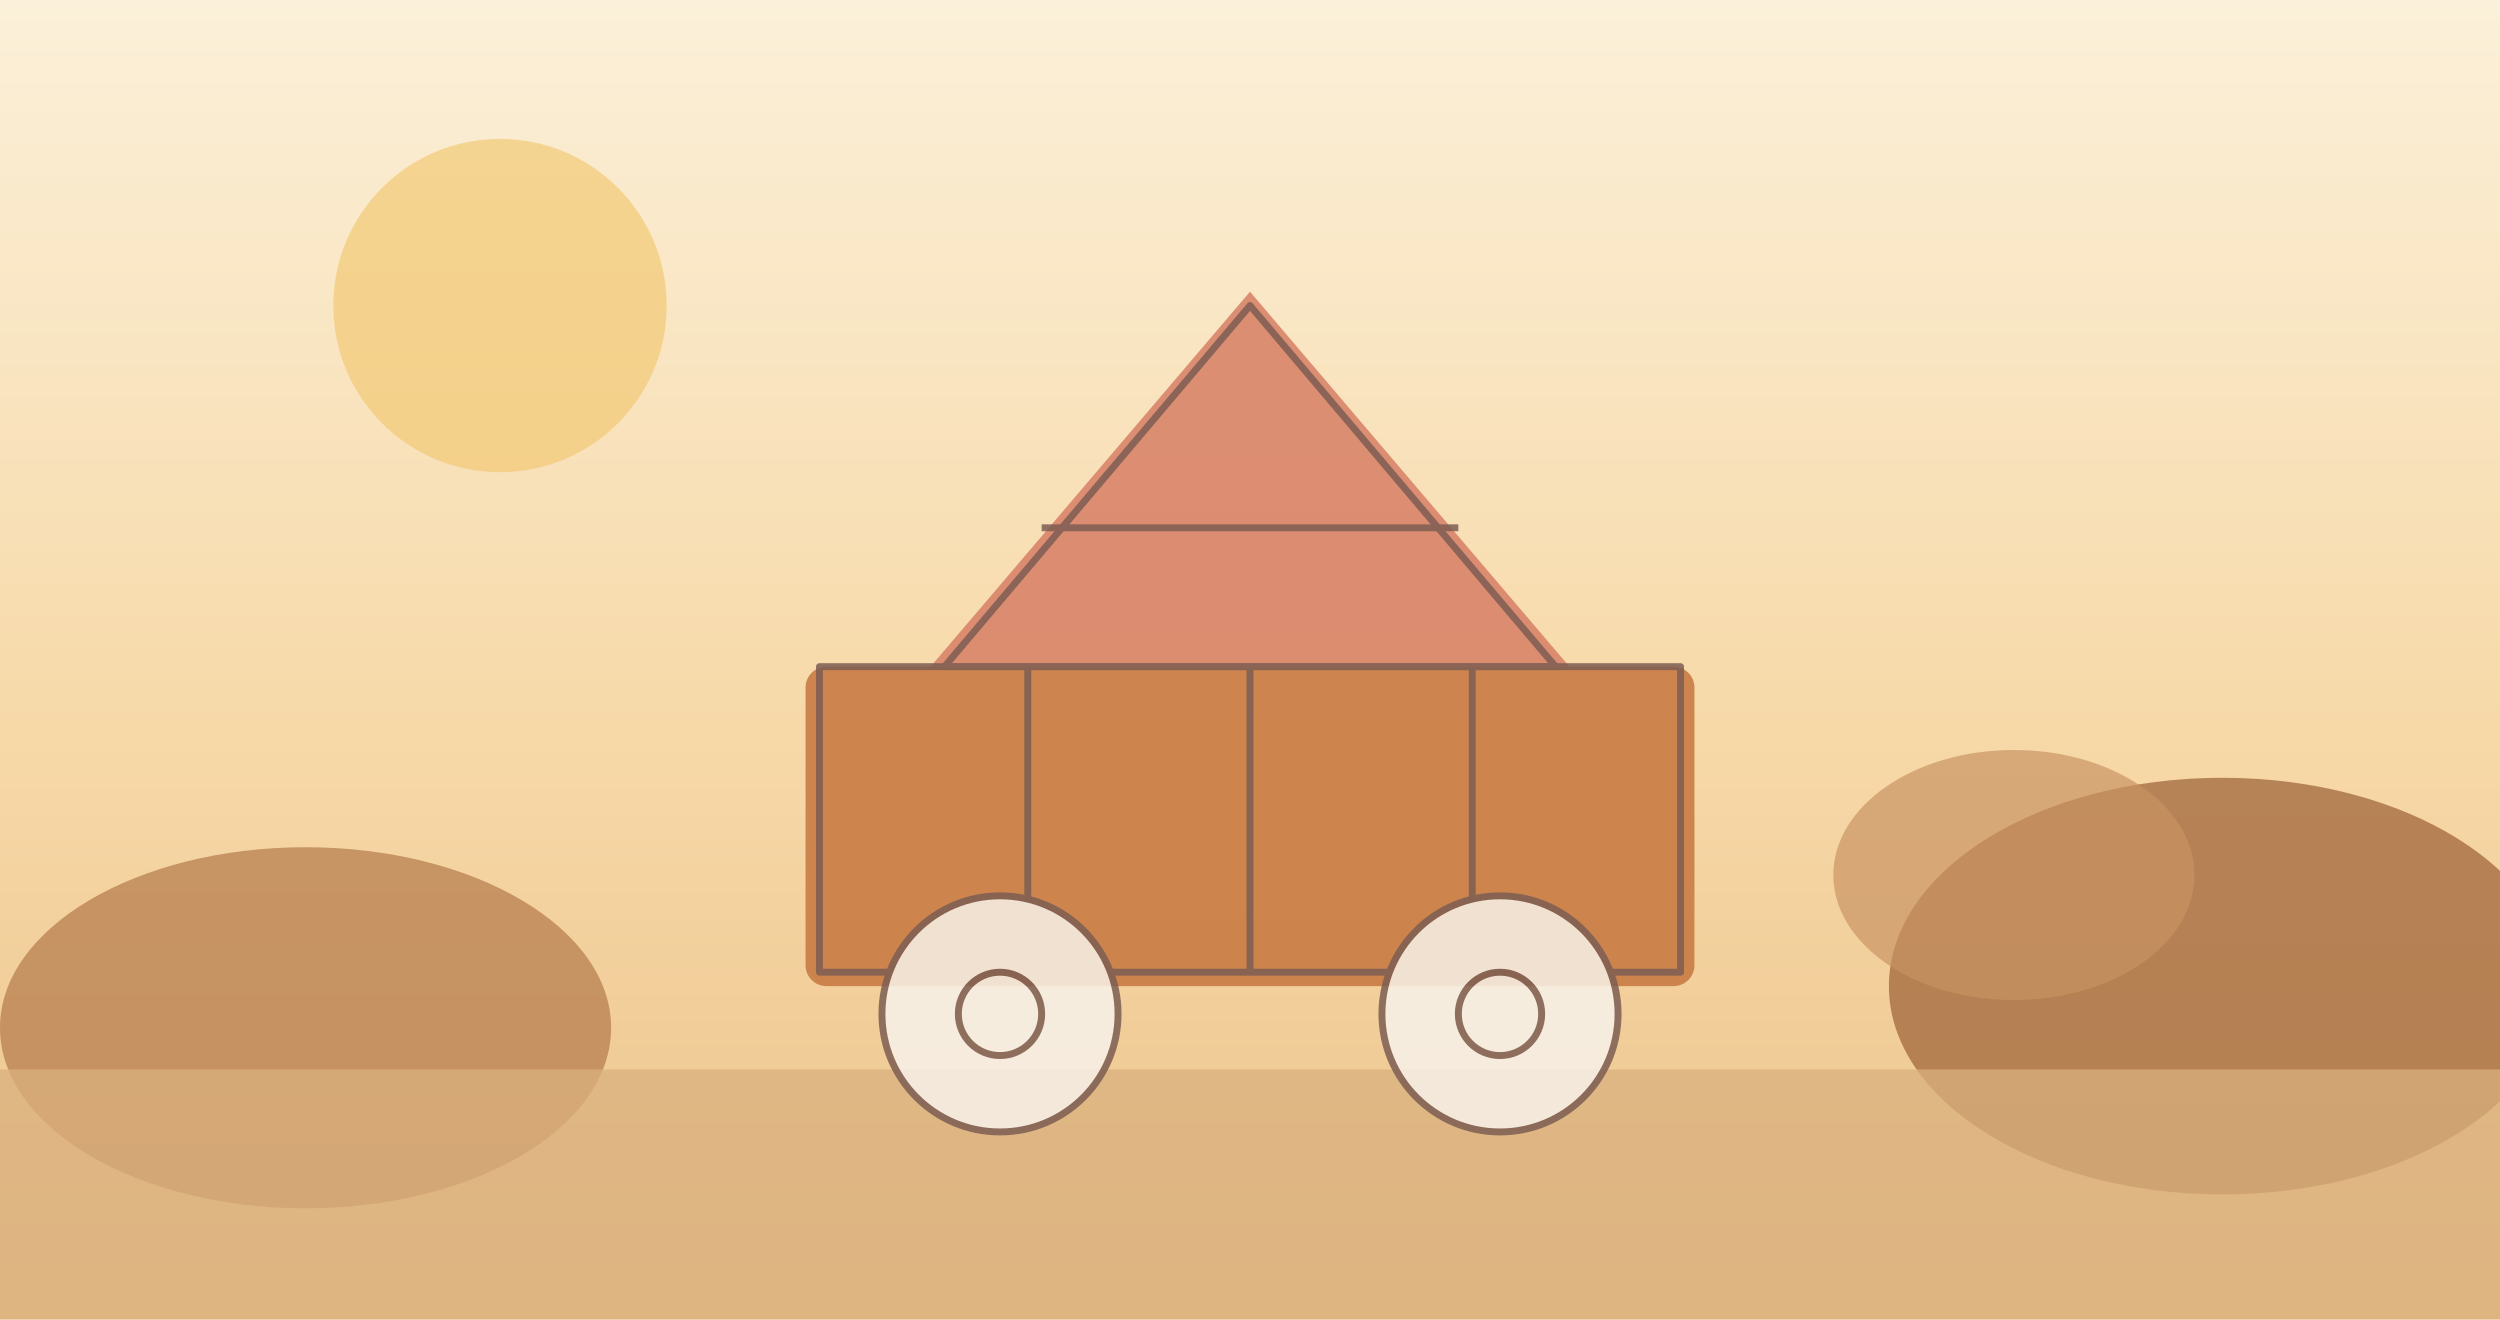
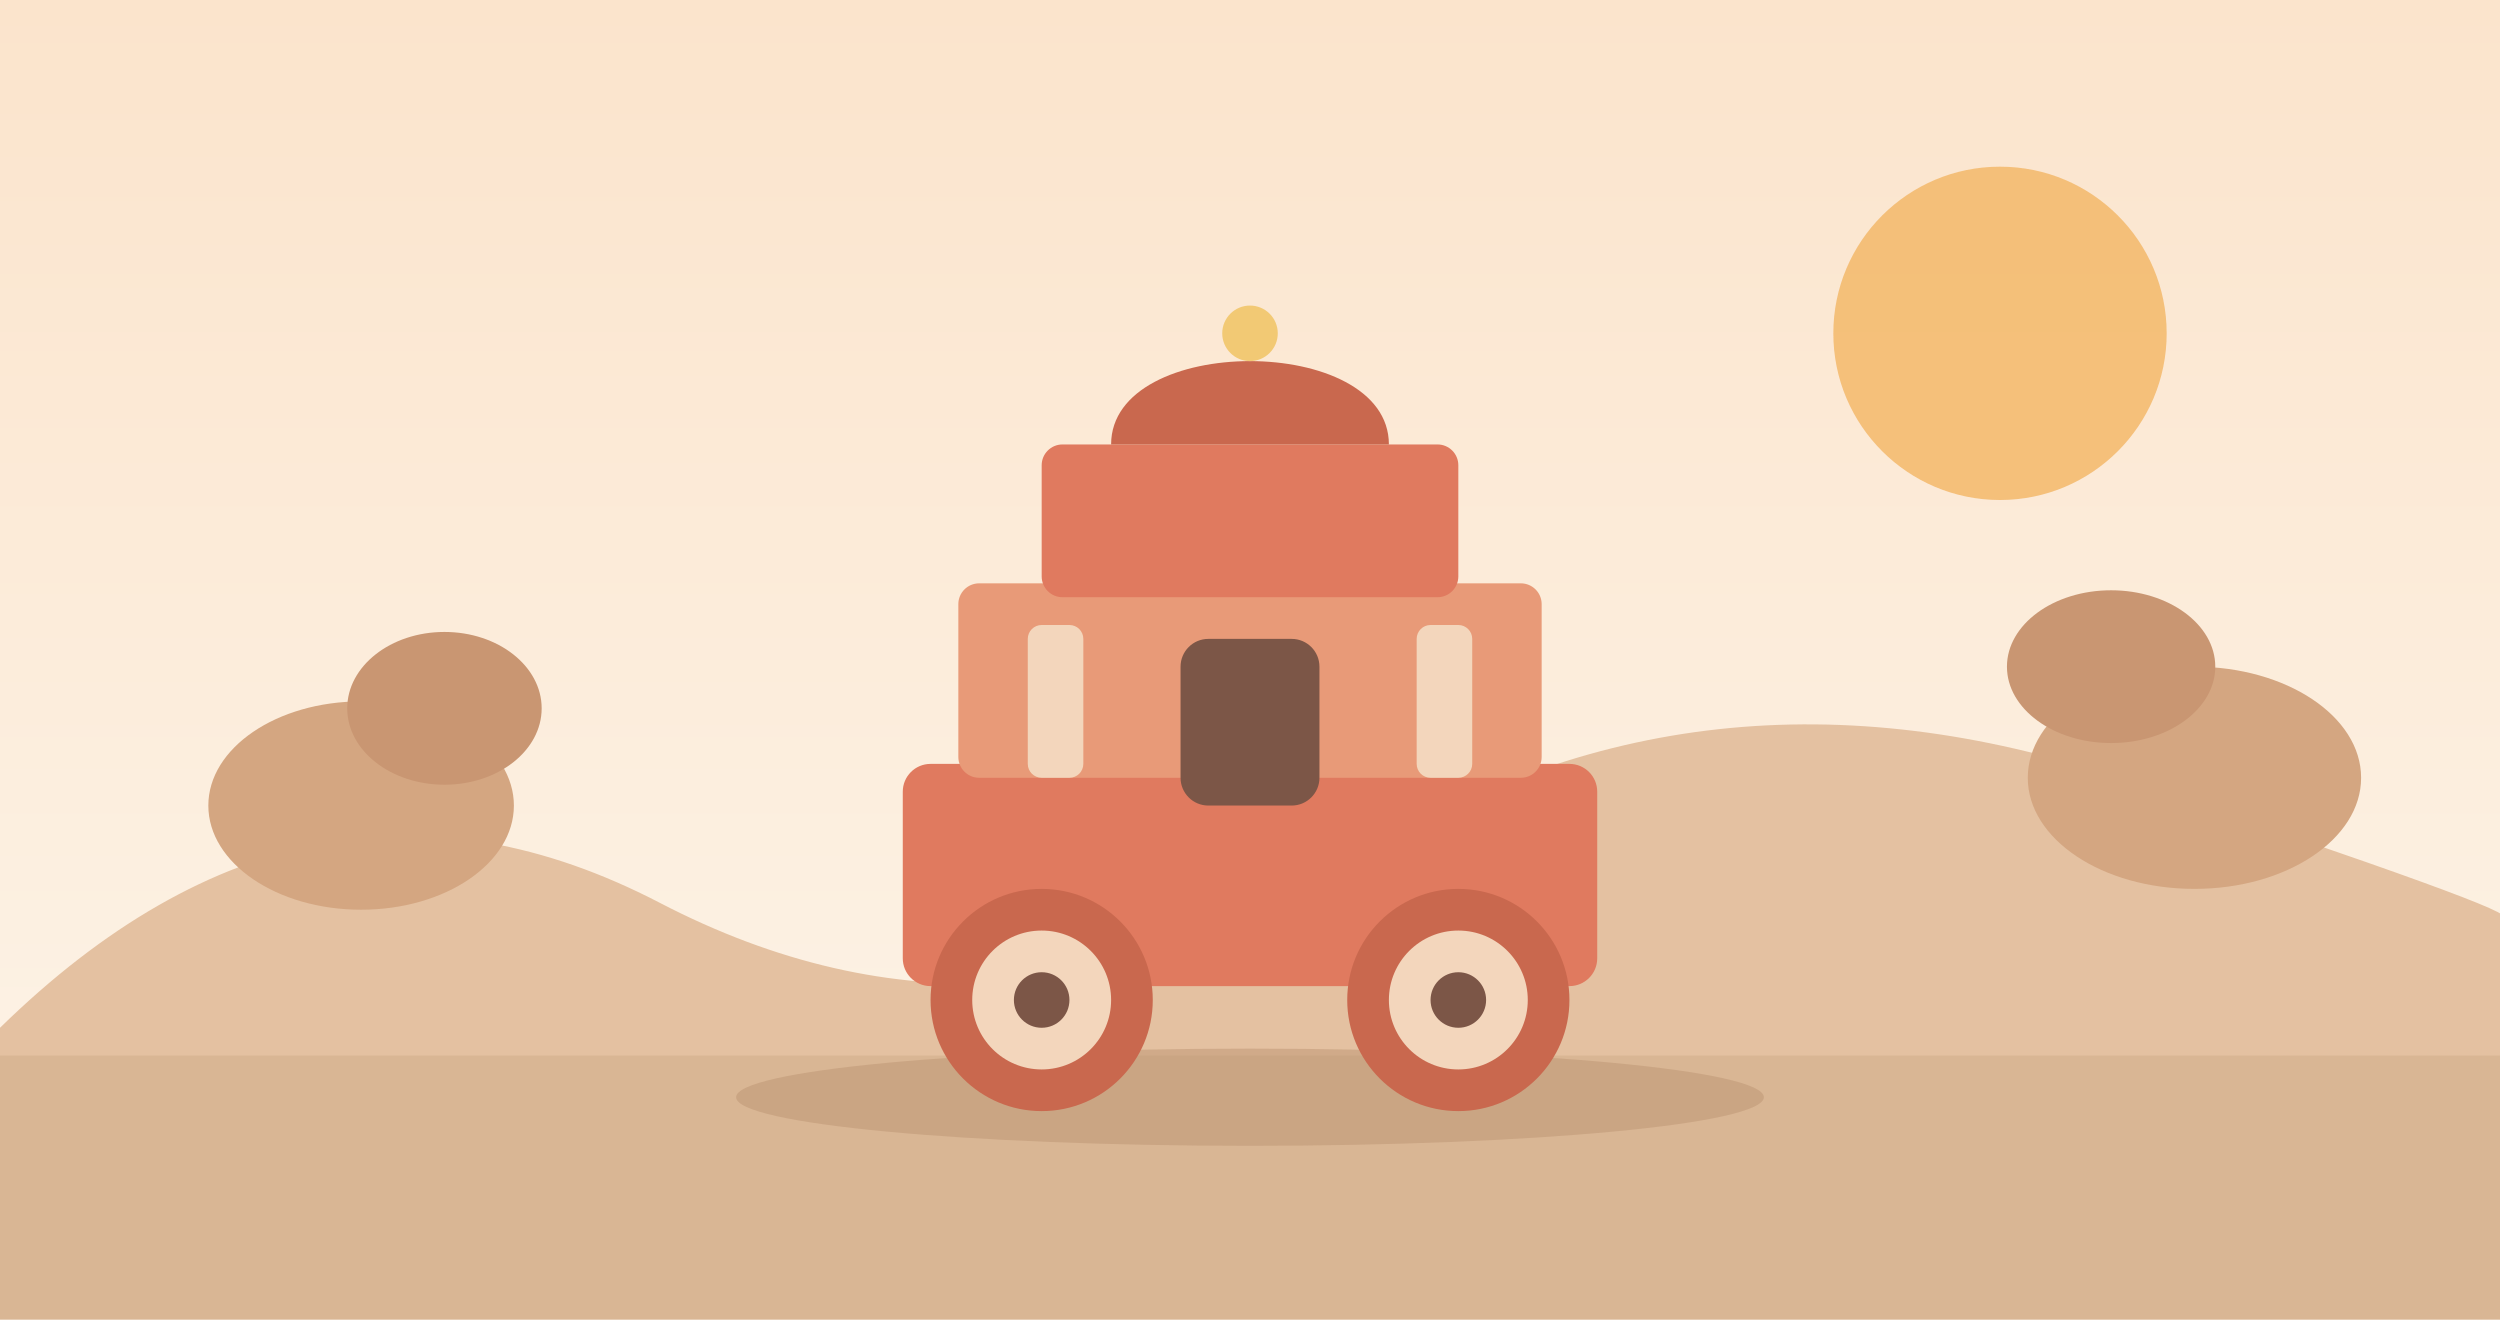
<svg xmlns="http://www.w3.org/2000/svg" viewBox="0 0 360 190">
  <defs>
-     <linearGradient id="sky-hampi" x1="0" y1="0" x2="0" y2="1">
-       <stop offset="0%" stop-color="#FBF0D9" />
-       <stop offset="55%" stop-color="#F7D9A8" />
-       <stop offset="100%" stop-color="#EBC28B" />
+     <linearGradient id="pc-hmp" x1="0" y1="0" x2="0" y2="1">
+       <stop offset="0%" stop-color="#FBE4CC" />
+       <stop offset="100%" stop-color="#FDF5EA" />
    </linearGradient>
  </defs>
-   <g>
-     <rect width="360" height="190" fill="url(#sky-hampi)" />
-     <g>
-       <circle cx="72" cy="44" r="24" fill="#F2C974" opacity="0.68" />
-       <ellipse cx="44" cy="148" rx="44" ry="26" fill="#B57B4C" opacity="0.72" />
-       <ellipse cx="320" cy="142" rx="48" ry="30" fill="#9E6338" opacity="0.72" />
-       <ellipse cx="290" cy="126" rx="26" ry="18" fill="#C99262" opacity="0.68" />
-       <rect x="0" y="154" width="360" height="36" fill="#D9B07E" opacity="0.75" />
-       <rect x="116" y="96" width="128" height="46" rx="3" fill="#C97B44" opacity="0.9" />
-       <polygon points="134,96 180,42 226,96" fill="#D98268" opacity="0.88" />
-     </g>
-     <g stroke="#7C5D52" stroke-linejoin="round" fill="none" opacity="0.85">
-       <rect x="118" y="96" width="124" height="44" />
-       <polygon points="136,96 180,44 224,96" />
-       <path d="M148 96v44m32-44v44m32-44v44M150 76h60" />
-       <circle cx="144" cy="146" r="17" fill="#F7F1E9" />
-       <circle cx="216" cy="146" r="17" fill="#F7F1E9" />
-       <circle cx="144" cy="146" r="6" />
-       <circle cx="216" cy="146" r="6" />
-     </g>
-   </g>
+   <rect width="360" height="190" fill="url(#pc-hmp)" />
+   <circle cx="288" cy="48" r="24" fill="#F3B86A" opacity="0.85" />
+   <path d="M0 148Q45 104 95 130T195 124T305 112T360 132V190H0Z" fill="#E4C1A1" />
+   <ellipse cx="52" cy="116" rx="22" ry="15" fill="#D4A681" />
+   <ellipse cx="64" cy="102" rx="14" ry="11" fill="#C99672" />
+   <ellipse cx="316" cy="112" rx="24" ry="16" fill="#D4A681" />
+   <ellipse cx="304" cy="96" rx="15" ry="11" fill="#C99672" />
+   <rect x="0" y="152" width="360" height="38" fill="#D9B694" />
+   <ellipse cx="180" cy="158" rx="74" ry="7" fill="#BC9472" opacity="0.5" />
+   <rect x="130" y="110" width="100" height="32" rx="4" fill="#E07A5F" />
+   <rect x="138" y="84" width="84" height="28" rx="3" fill="#E89A78" />
+   <rect x="150" y="64" width="60" height="22" rx="3" fill="#E07A5F" />
+   <path d="M160 64c0-16 40-16 40 0Z" fill="#C9684E" />
+   <circle cx="180" cy="48" r="4" fill="#F2C974" />
+   <rect x="170" y="92" width="20" height="24" rx="4" fill="#7C5647" />
+   <rect x="148" y="90" width="8" height="22" rx="2" fill="#F3D6BC" />
+   <rect x="204" y="90" width="8" height="22" rx="2" fill="#F3D6BC" />
+   <circle cx="150" cy="144" r="16" fill="#C9684E" />
+   <circle cx="150" cy="144" r="10" fill="#F3D6BC" />
+   <circle cx="150" cy="144" r="4" fill="#7C5647" />
+   <circle cx="210" cy="144" r="16" fill="#C9684E" />
+   <circle cx="210" cy="144" r="10" fill="#F3D6BC" />
+   <circle cx="210" cy="144" r="4" fill="#7C5647" />
</svg>
